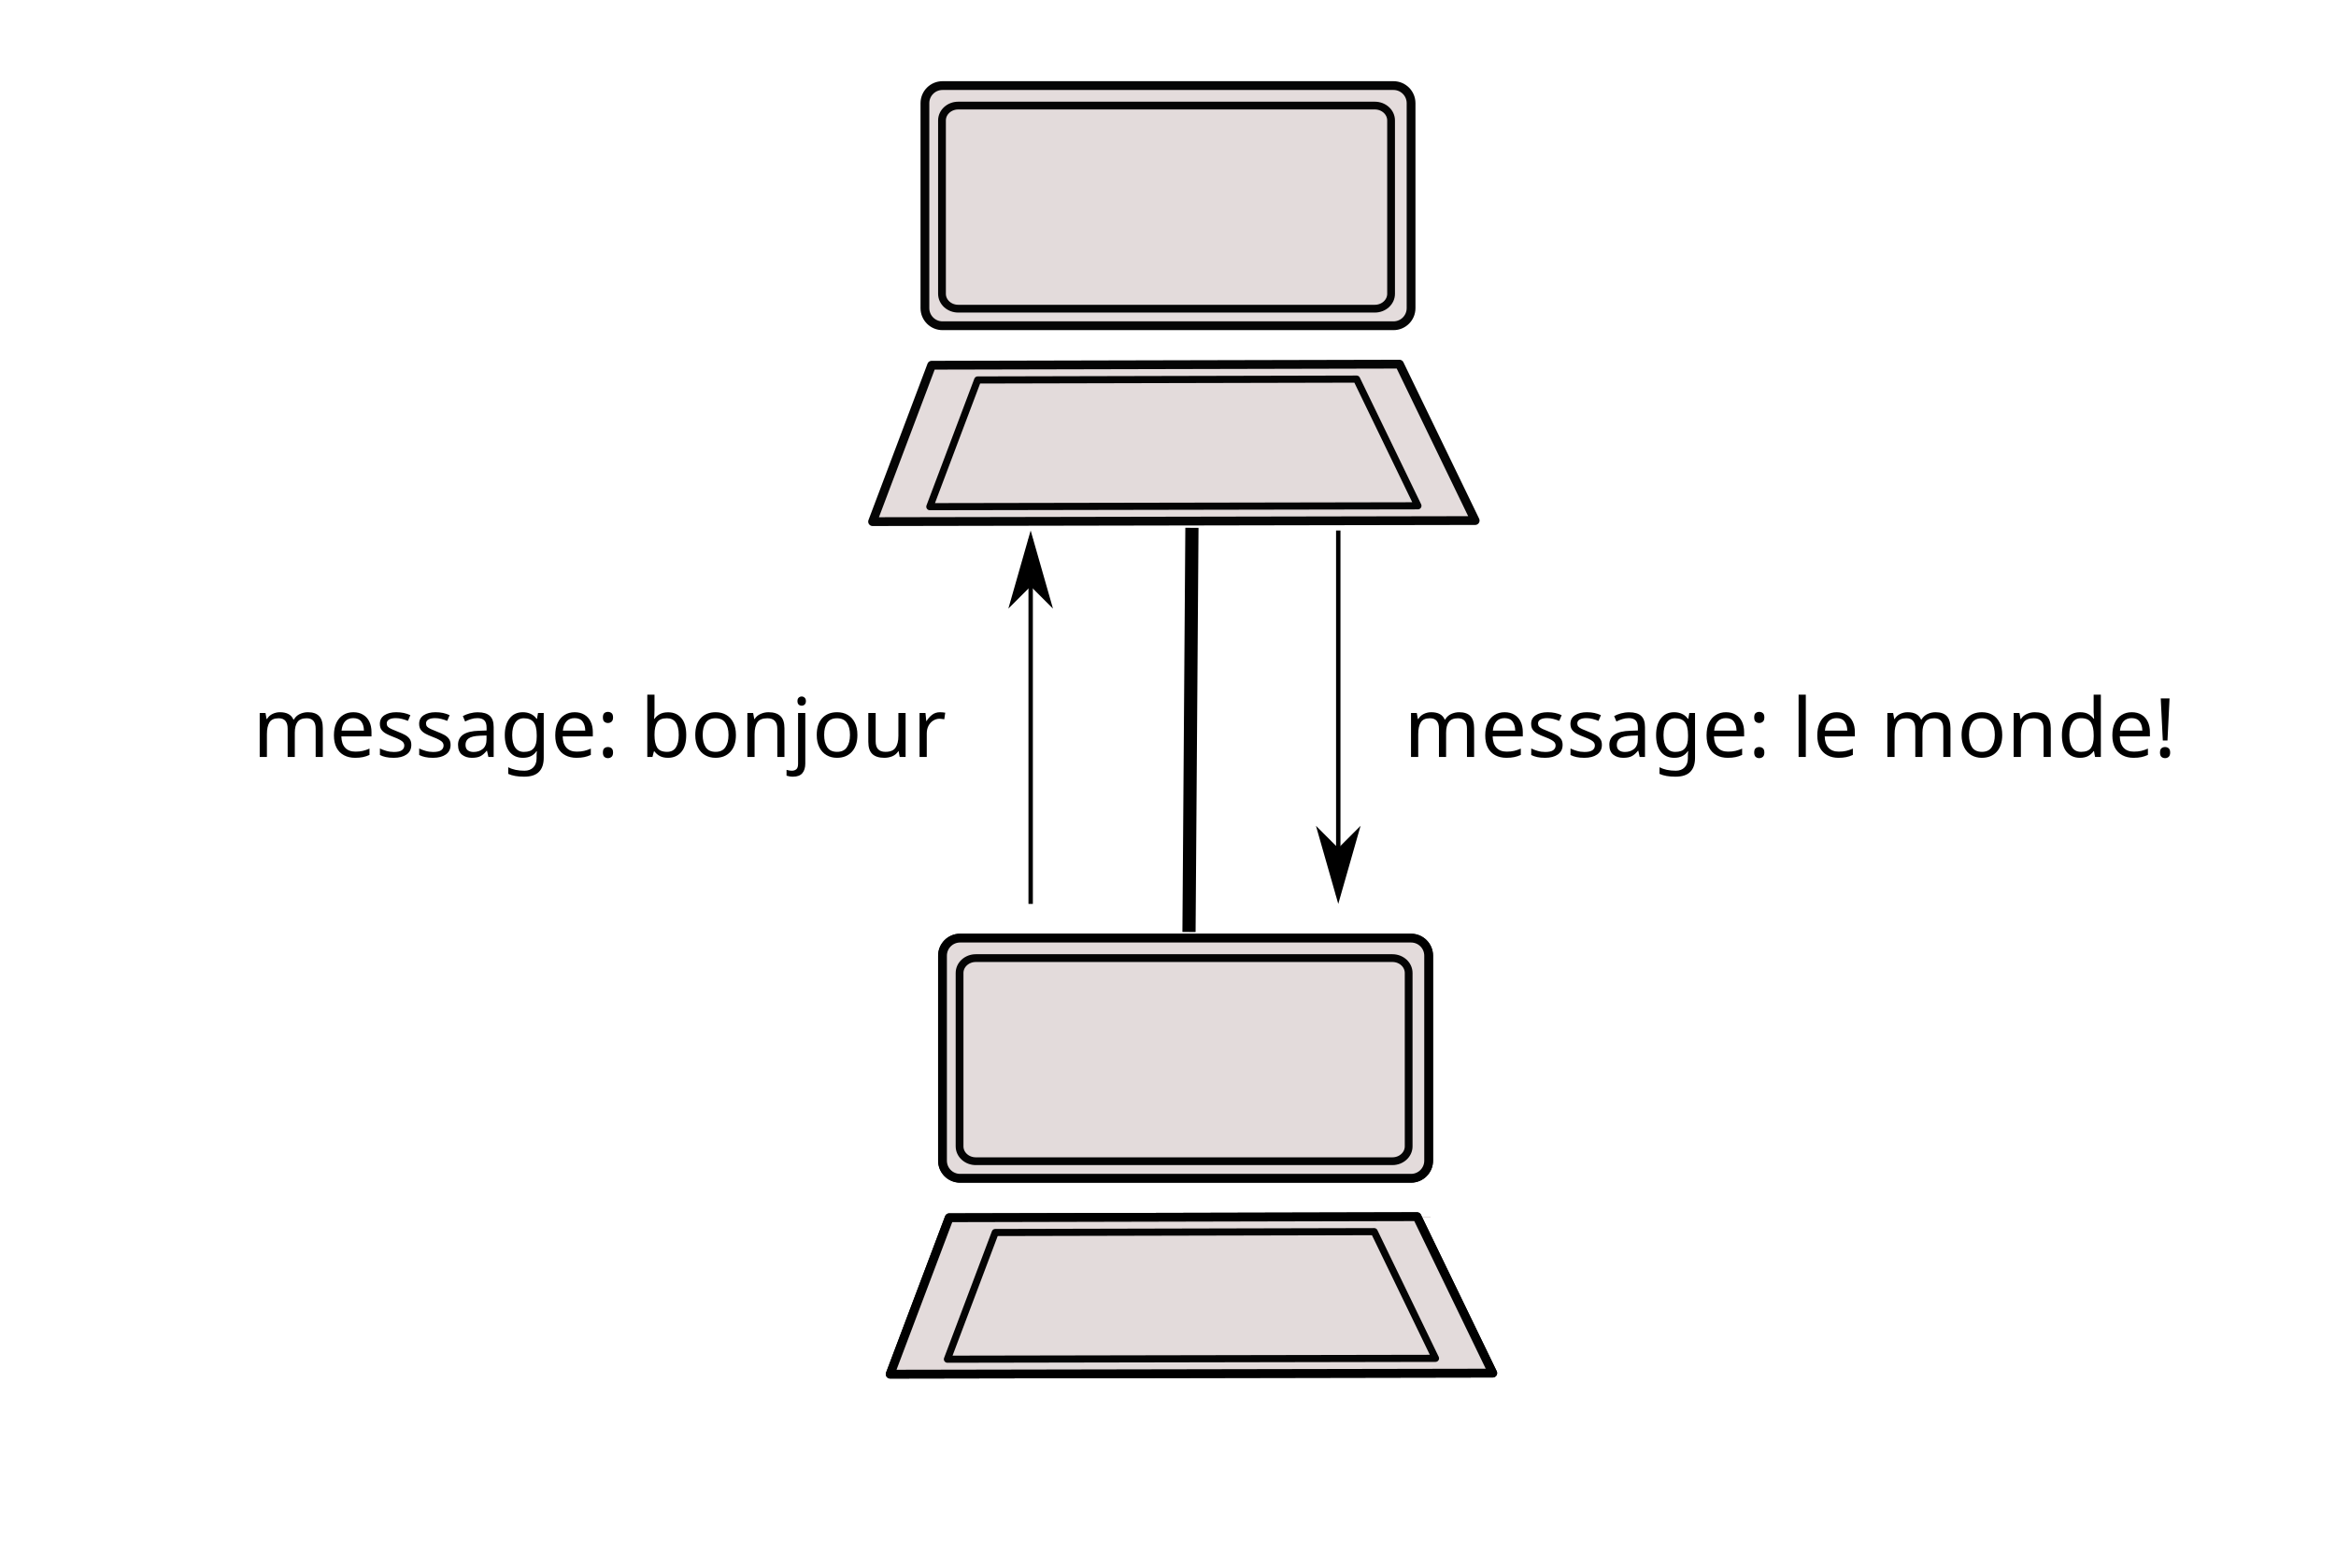
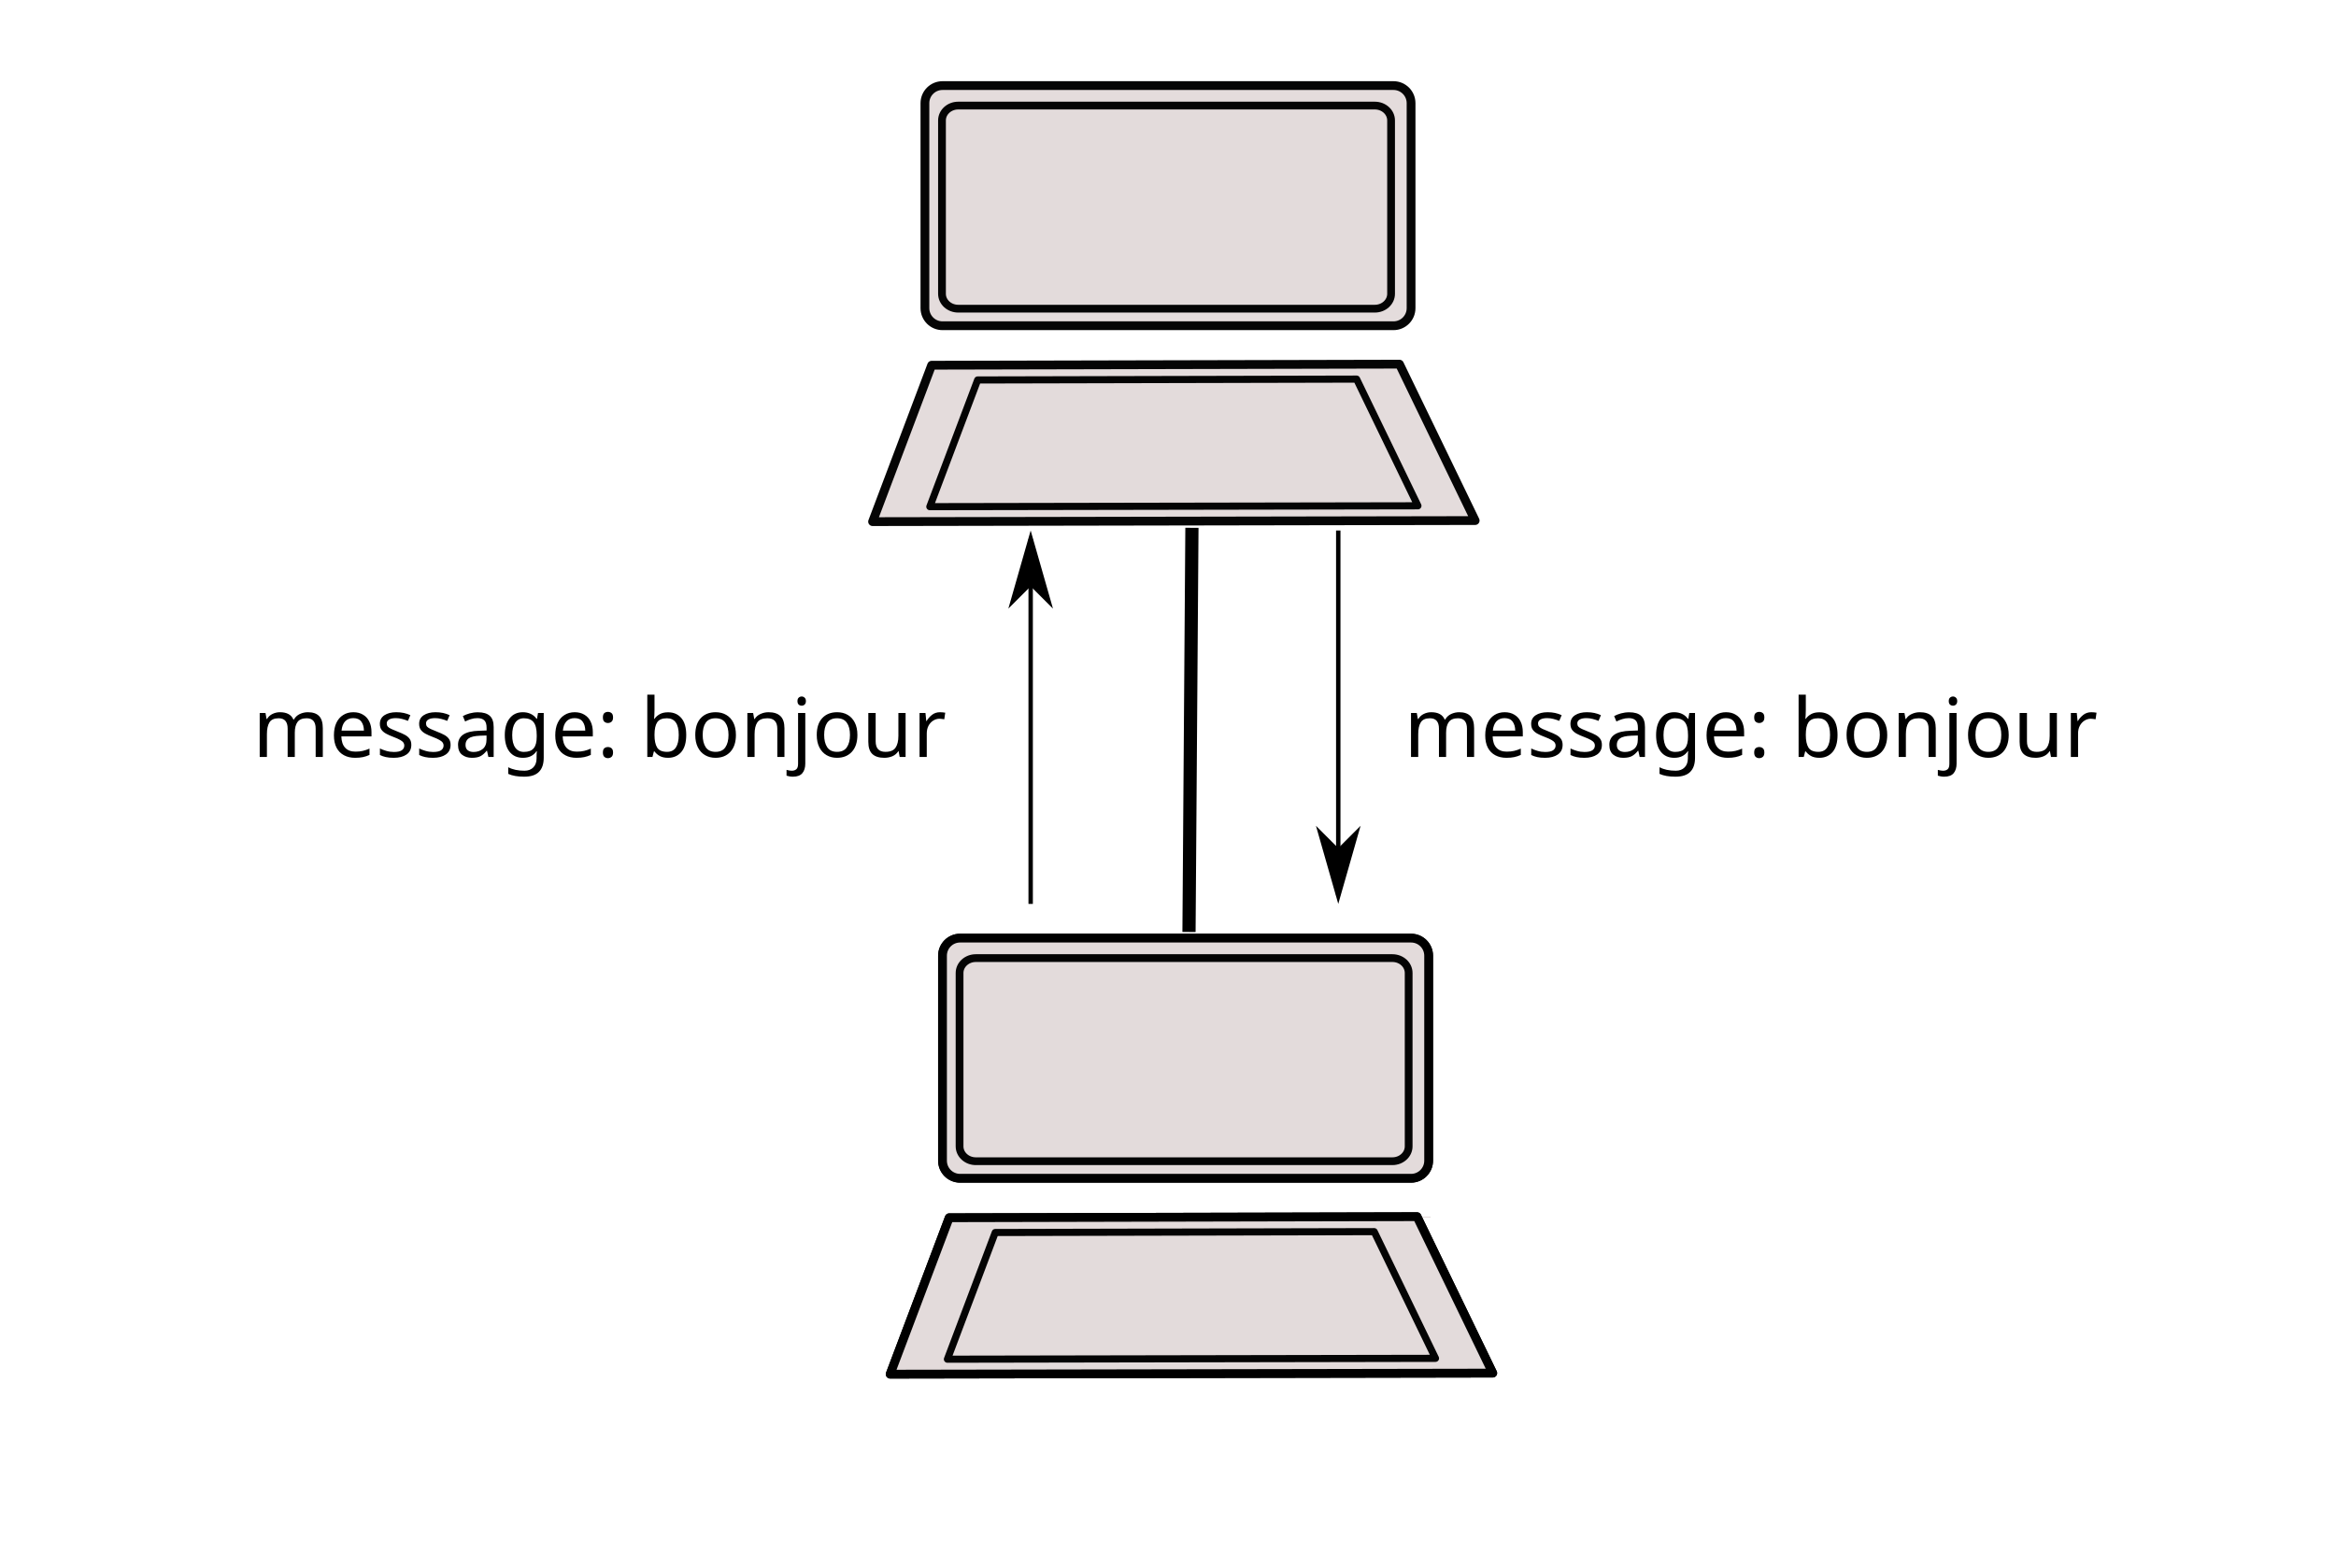
<svg xmlns="http://www.w3.org/2000/svg" id="svg2" version="1.1" width="531.6" height="356.7" viewBox="0 0 531.6 356.7">
  <defs id="defs6">
    <marker style="overflow:visible;" id="marker1443" refX="0.0" refY="0.0" orient="auto">
      <path transform="scale(0.8) rotate(180) translate(12.5,0)" style="fill-rule:evenodd;stroke:#000000;stroke-width:1pt;stroke-opacity:1;fill:#000000;fill-opacity:1" d="M 0.0,0.0 L 5.0,-5.0 L -12.5,0.0 L 5.0,5.0 L 0.0,0.0 z " id="path1441" />
    </marker>
    <marker orient="auto" refY="0.0" refX="0.0" id="Arrow1Lend" style="overflow:visible;">
      <path id="path882" d="M 0.0,0.0 L 5.0,-5.0 L -12.5,0.0 L 5.0,5.0 L 0.0,0.0 z " style="fill-rule:evenodd;stroke:#000000;stroke-width:1pt;stroke-opacity:1;fill:#000000;fill-opacity:1" transform="scale(0.8) rotate(180) translate(12.5,0)" />
    </marker>
    <marker orient="auto" refY="0.0" refX="0.0" id="Arrow1Lstart" style="overflow:visible">
      <path id="path879" d="M 0.0,0.0 L 5.0,-5.0 L -12.5,0.0 L 5.0,5.0 L 0.0,0.0 z " style="fill-rule:evenodd;stroke:#000000;stroke-width:1pt;stroke-opacity:1;fill:#000000;fill-opacity:1" transform="scale(0.8) translate(12.5,0)" />
    </marker>
  </defs>
  <g id="layer1" transform="translate(0,-174.9)" />
  <rect style="opacity:0.98;fill:#e3dbdb;fill-opacity:1;stroke:#000000;stroke-width:2;stroke-linecap:round;stroke-linejoin:round;stroke-miterlimit:4;stroke-dasharray:none;stroke-dashoffset:0;stroke-opacity:1" id="rect4142" width="110.631" height="54.649" x="210.484" y="19.475" rx="4" ry="4" />
  <path style="opacity:0.98;fill:#e3dbdb;fill-opacity:1;stroke:#000000;stroke-width:2;stroke-linecap:round;stroke-linejoin:round;stroke-miterlimit:4;stroke-dasharray:none;stroke-dashoffset:0;stroke-opacity:1" d="M 335.702,118.458 198.573,118.701 212.01,83.107 318.473,82.864 Z" id="path4146" />
  <rect ry="3.383" rx="3.695" y="24.024" x="214.367" height="46.217" width="102.199" id="rect4149" style="opacity:0.98;fill:#e3dbdb;fill-opacity:1;stroke:#000000;stroke-width:1.768;stroke-linecap:round;stroke-linejoin:round;stroke-miterlimit:4;stroke-dasharray:none;stroke-dashoffset:0;stroke-opacity:1" />
  <path id="path4151" d="m 322.674,115.099 -111.074,0.197 10.884,-28.831 86.235,-0.197 z" style="opacity:0.98;fill:#e3dbdb;fill-opacity:1;stroke:#000000;stroke-width:1.62;stroke-linecap:round;stroke-linejoin:round;stroke-miterlimit:4;stroke-dasharray:none;stroke-dashoffset:0;stroke-opacity:1" />
  <rect style="opacity:0.98;fill:#e3dbdb;fill-opacity:1;stroke:#000000;stroke-width:2;stroke-linecap:round;stroke-linejoin:round;stroke-miterlimit:4;stroke-dasharray:none;stroke-dashoffset:0;stroke-opacity:1" id="rect4185" width="110.631" height="54.649" x="214.484" y="213.475" rx="4" ry="4" />
  <path style="opacity:0.98;fill:#e3dbdb;fill-opacity:1;stroke:#000000;stroke-width:2;stroke-linecap:round;stroke-linejoin:round;stroke-miterlimit:4;stroke-dasharray:none;stroke-dashoffset:0;stroke-opacity:1" d="m 339.702,312.458 -137.129,0.243 13.437,-35.594 106.463,-0.243 z" id="path4187" />
  <rect ry="3.383" rx="3.695" y="218.024" x="218.367" height="46.217" width="102.199" id="rect4189" style="opacity:0.98;fill:#e3dbdb;fill-opacity:1;stroke:#000000;stroke-width:1.768;stroke-linecap:round;stroke-linejoin:round;stroke-miterlimit:4;stroke-dasharray:none;stroke-dashoffset:0;stroke-opacity:1" />
  <path id="path4191" d="m 326.674,309.099 -111.074,0.197 10.884,-28.831 86.235,-0.197 z" style="opacity:0.98;fill:#e3dbdb;fill-opacity:1;stroke:#000000;stroke-width:1.62;stroke-linecap:round;stroke-linejoin:round;stroke-miterlimit:4;stroke-dasharray:none;stroke-dashoffset:0;stroke-opacity:1" />
  <rect ry="4" rx="4" y="213.475" x="214.484" height="54.649" width="110.631" id="rect4193" style="opacity:0.98;fill:#e3dbdb;fill-opacity:1;stroke:#000000;stroke-width:2;stroke-linecap:round;stroke-linejoin:round;stroke-miterlimit:4;stroke-dasharray:none;stroke-dashoffset:0;stroke-opacity:1" />
  <path id="path4195" d="m 339.702,312.458 -137.129,0.243 13.437,-35.594 106.463,-0.243 z" style="opacity:0.98;fill:#e3dbdb;fill-opacity:1;stroke:#000000;stroke-width:2;stroke-linecap:round;stroke-linejoin:round;stroke-miterlimit:4;stroke-dasharray:none;stroke-dashoffset:0;stroke-opacity:1" />
  <rect style="opacity:0.98;fill:#e3dbdb;fill-opacity:1;stroke:#000000;stroke-width:1.768;stroke-linecap:round;stroke-linejoin:round;stroke-miterlimit:4;stroke-dasharray:none;stroke-dashoffset:0;stroke-opacity:1" id="rect4197" width="102.199" height="46.217" x="218.367" y="218.024" rx="3.695" ry="3.383" />
  <path style="opacity:0.98;fill:#e3dbdb;fill-opacity:1;stroke:#000000;stroke-width:1.62;stroke-linecap:round;stroke-linejoin:round;stroke-miterlimit:4;stroke-dasharray:none;stroke-dashoffset:0;stroke-opacity:1" d="m 326.674,309.099 -111.074,0.197 10.884,-28.831 86.235,-0.197 z" id="path4199" />
  <path style="fill:none;fill-rule:evenodd;stroke:#000000;stroke-width:3;stroke-linecap:butt;stroke-linejoin:miter;stroke-opacity:1;stroke-miterlimit:4;stroke-dasharray:none" d="m 271.245,120.109 -0.666,91.97" id="path4219" />
  <path style="fill:none;fill-rule:evenodd;stroke:#000000;stroke-width:1px;stroke-linecap:butt;stroke-linejoin:miter;stroke-opacity:1;marker-end:url(#Arrow1Lend)" d="M 234.547,205.69 V 122.662" id="path877" />
  <path id="path1439" d="M 304.547,120.721 V 203.749" style="fill:none;fill-rule:evenodd;stroke:#000000;stroke-width:1px;stroke-linecap:butt;stroke-linejoin:miter;stroke-opacity:1;marker-end:url(#marker1443)" />
  <text xml:space="preserve" style="font-style:normal;font-variant:normal;font-weight:normal;font-stretch:normal;font-size:40px;line-height:125%;font-family:sans-serif;-inkscape-font-specification:sans-serif;letter-spacing:0px;word-spacing:0px;fill:#000000;fill-opacity:1;stroke:none;stroke-width:1px;stroke-linecap:butt;stroke-linejoin:miter;stroke-opacity:1" x="57.507" y="172.256" id="text1615">
    <tspan id="tspan1613" x="57.507" y="172.256" style="font-size:18.667px">message: bonjour</tspan>
  </text>
  <text id="text1619" y="172.256" x="319.507" style="font-style:normal;font-variant:normal;font-weight:normal;font-stretch:normal;font-size:40px;line-height:125%;font-family:sans-serif;-inkscape-font-specification:sans-serif;letter-spacing:0px;word-spacing:0px;fill:#000000;fill-opacity:1;stroke:none;stroke-width:1px;stroke-linecap:butt;stroke-linejoin:miter;stroke-opacity:1" xml:space="preserve">
-     <tspan style="font-size:18.667px" y="172.256" x="319.507" id="tspan1617">message: le monde!</tspan>
+     <tspan style="font-size:18.667px" y="172.256" x="319.507" id="tspan1617">message: bonjour</tspan>
  </text>
</svg>
